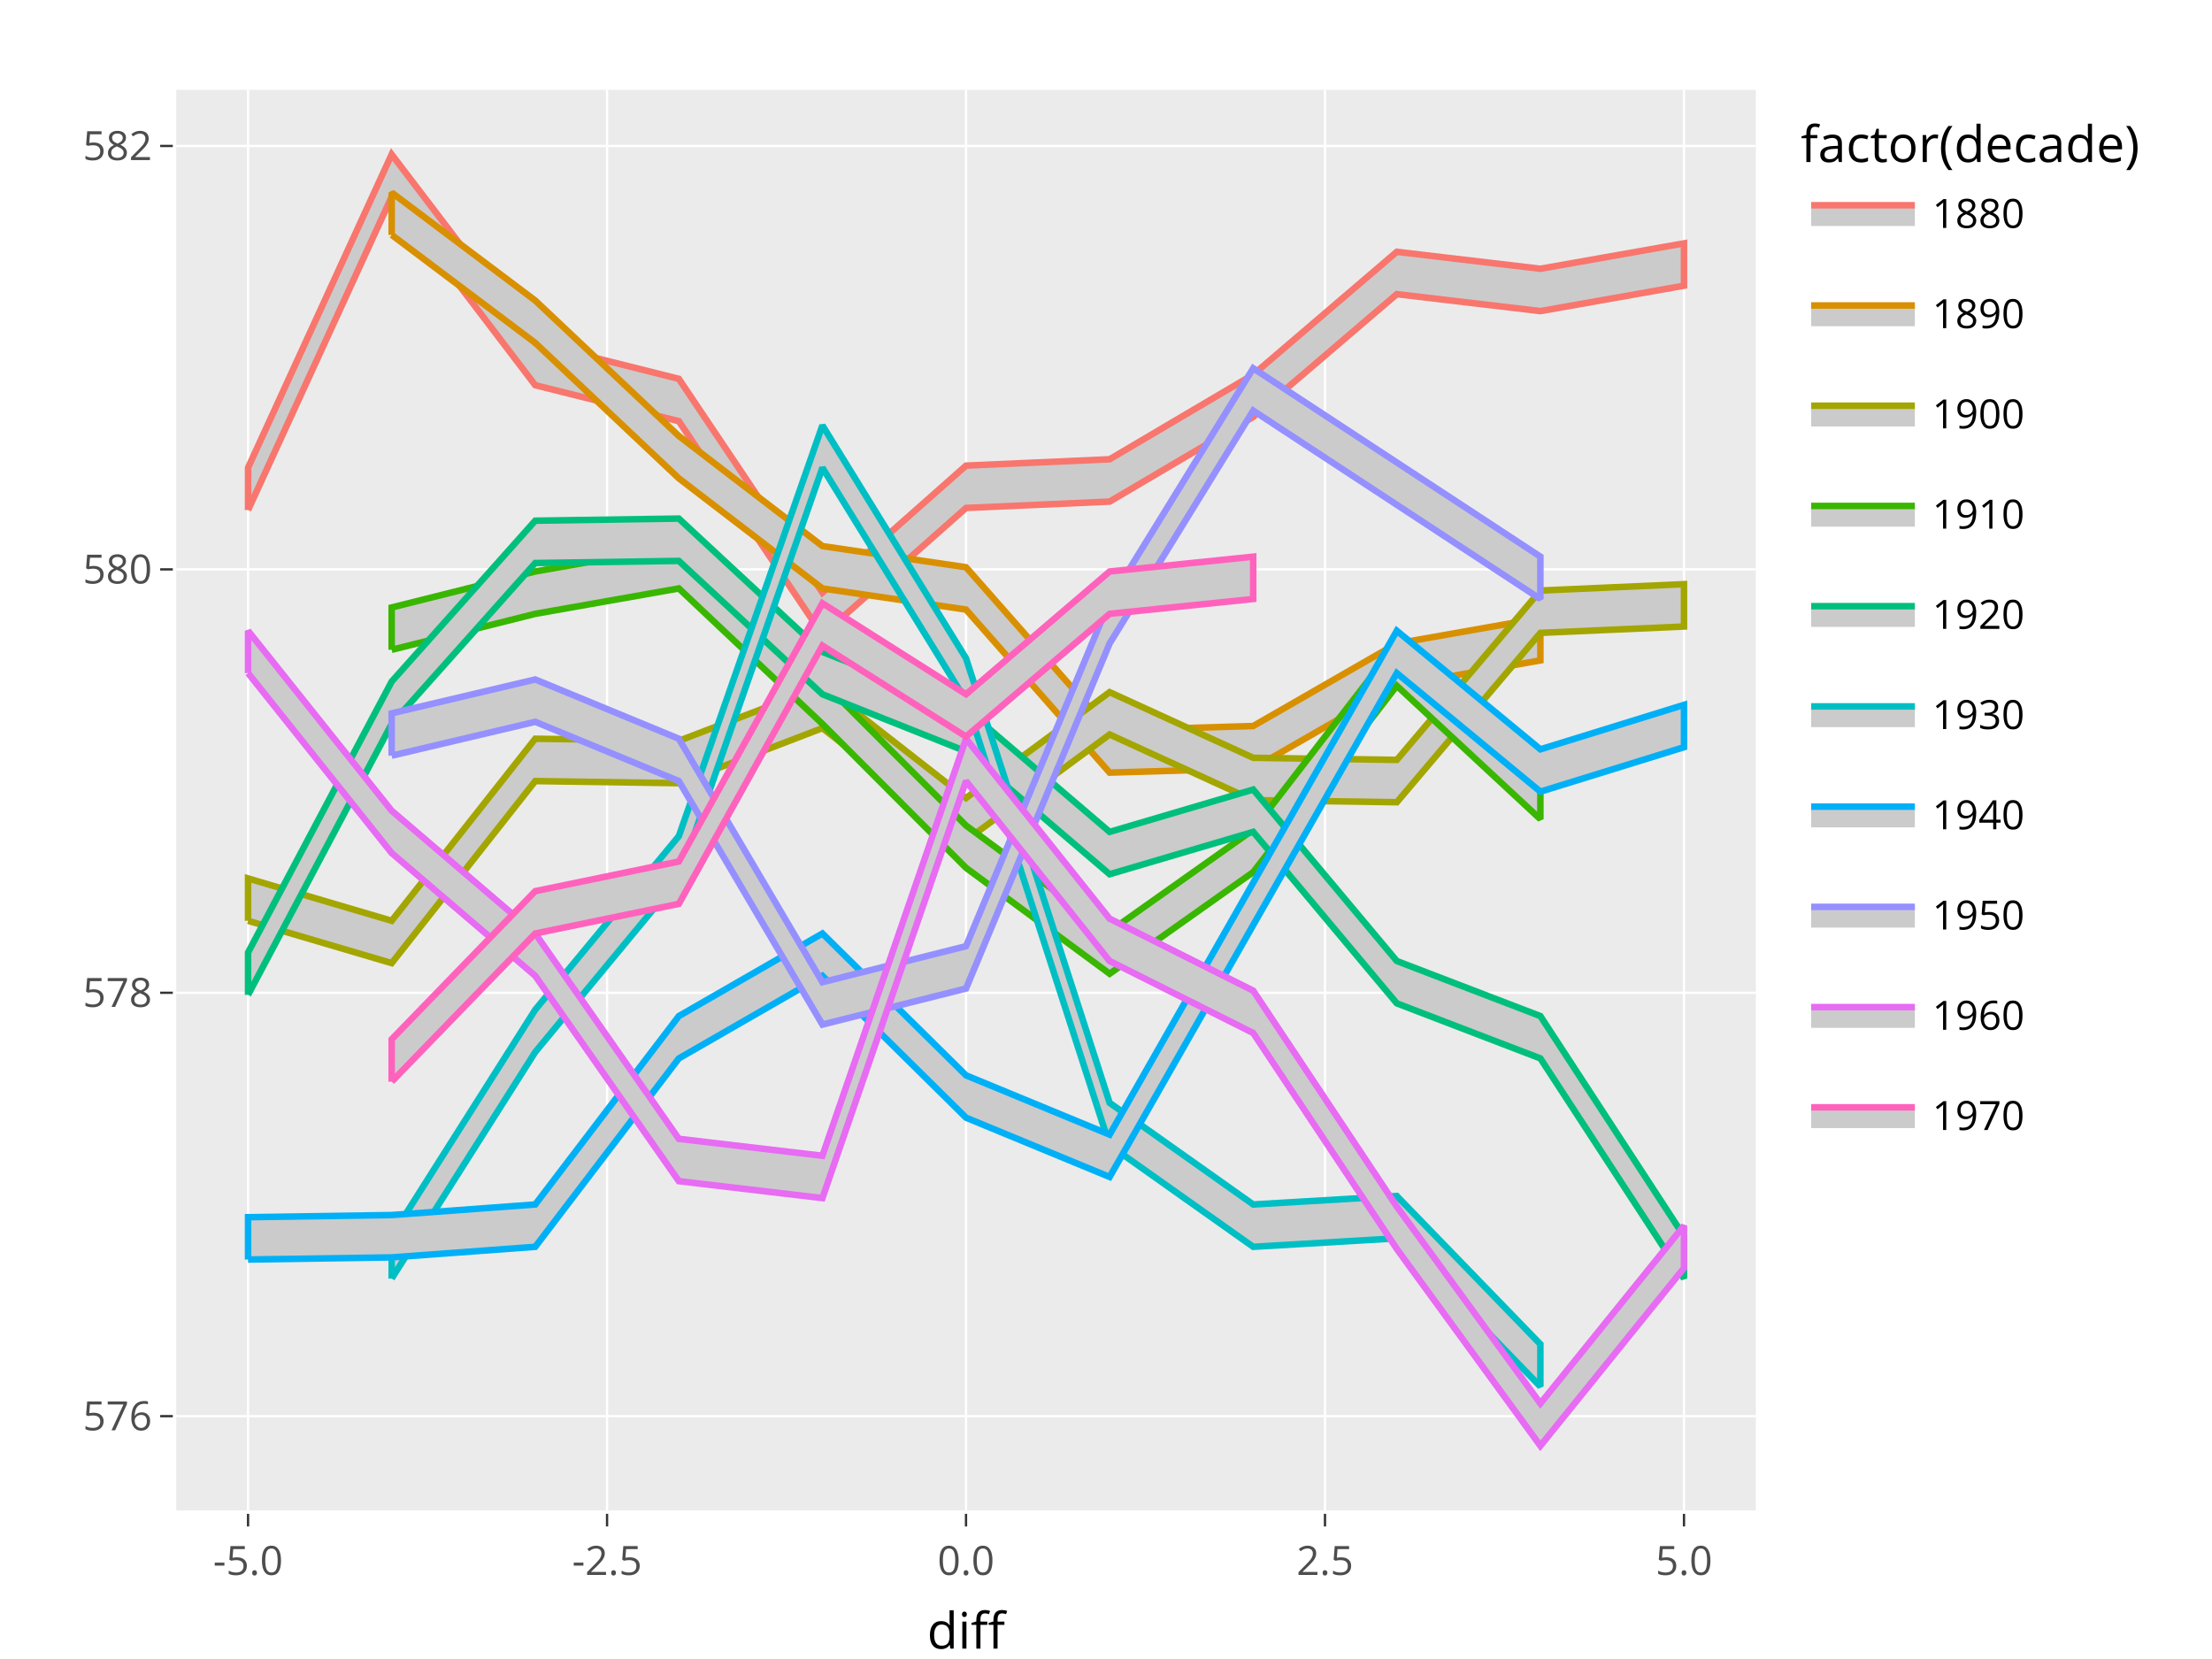
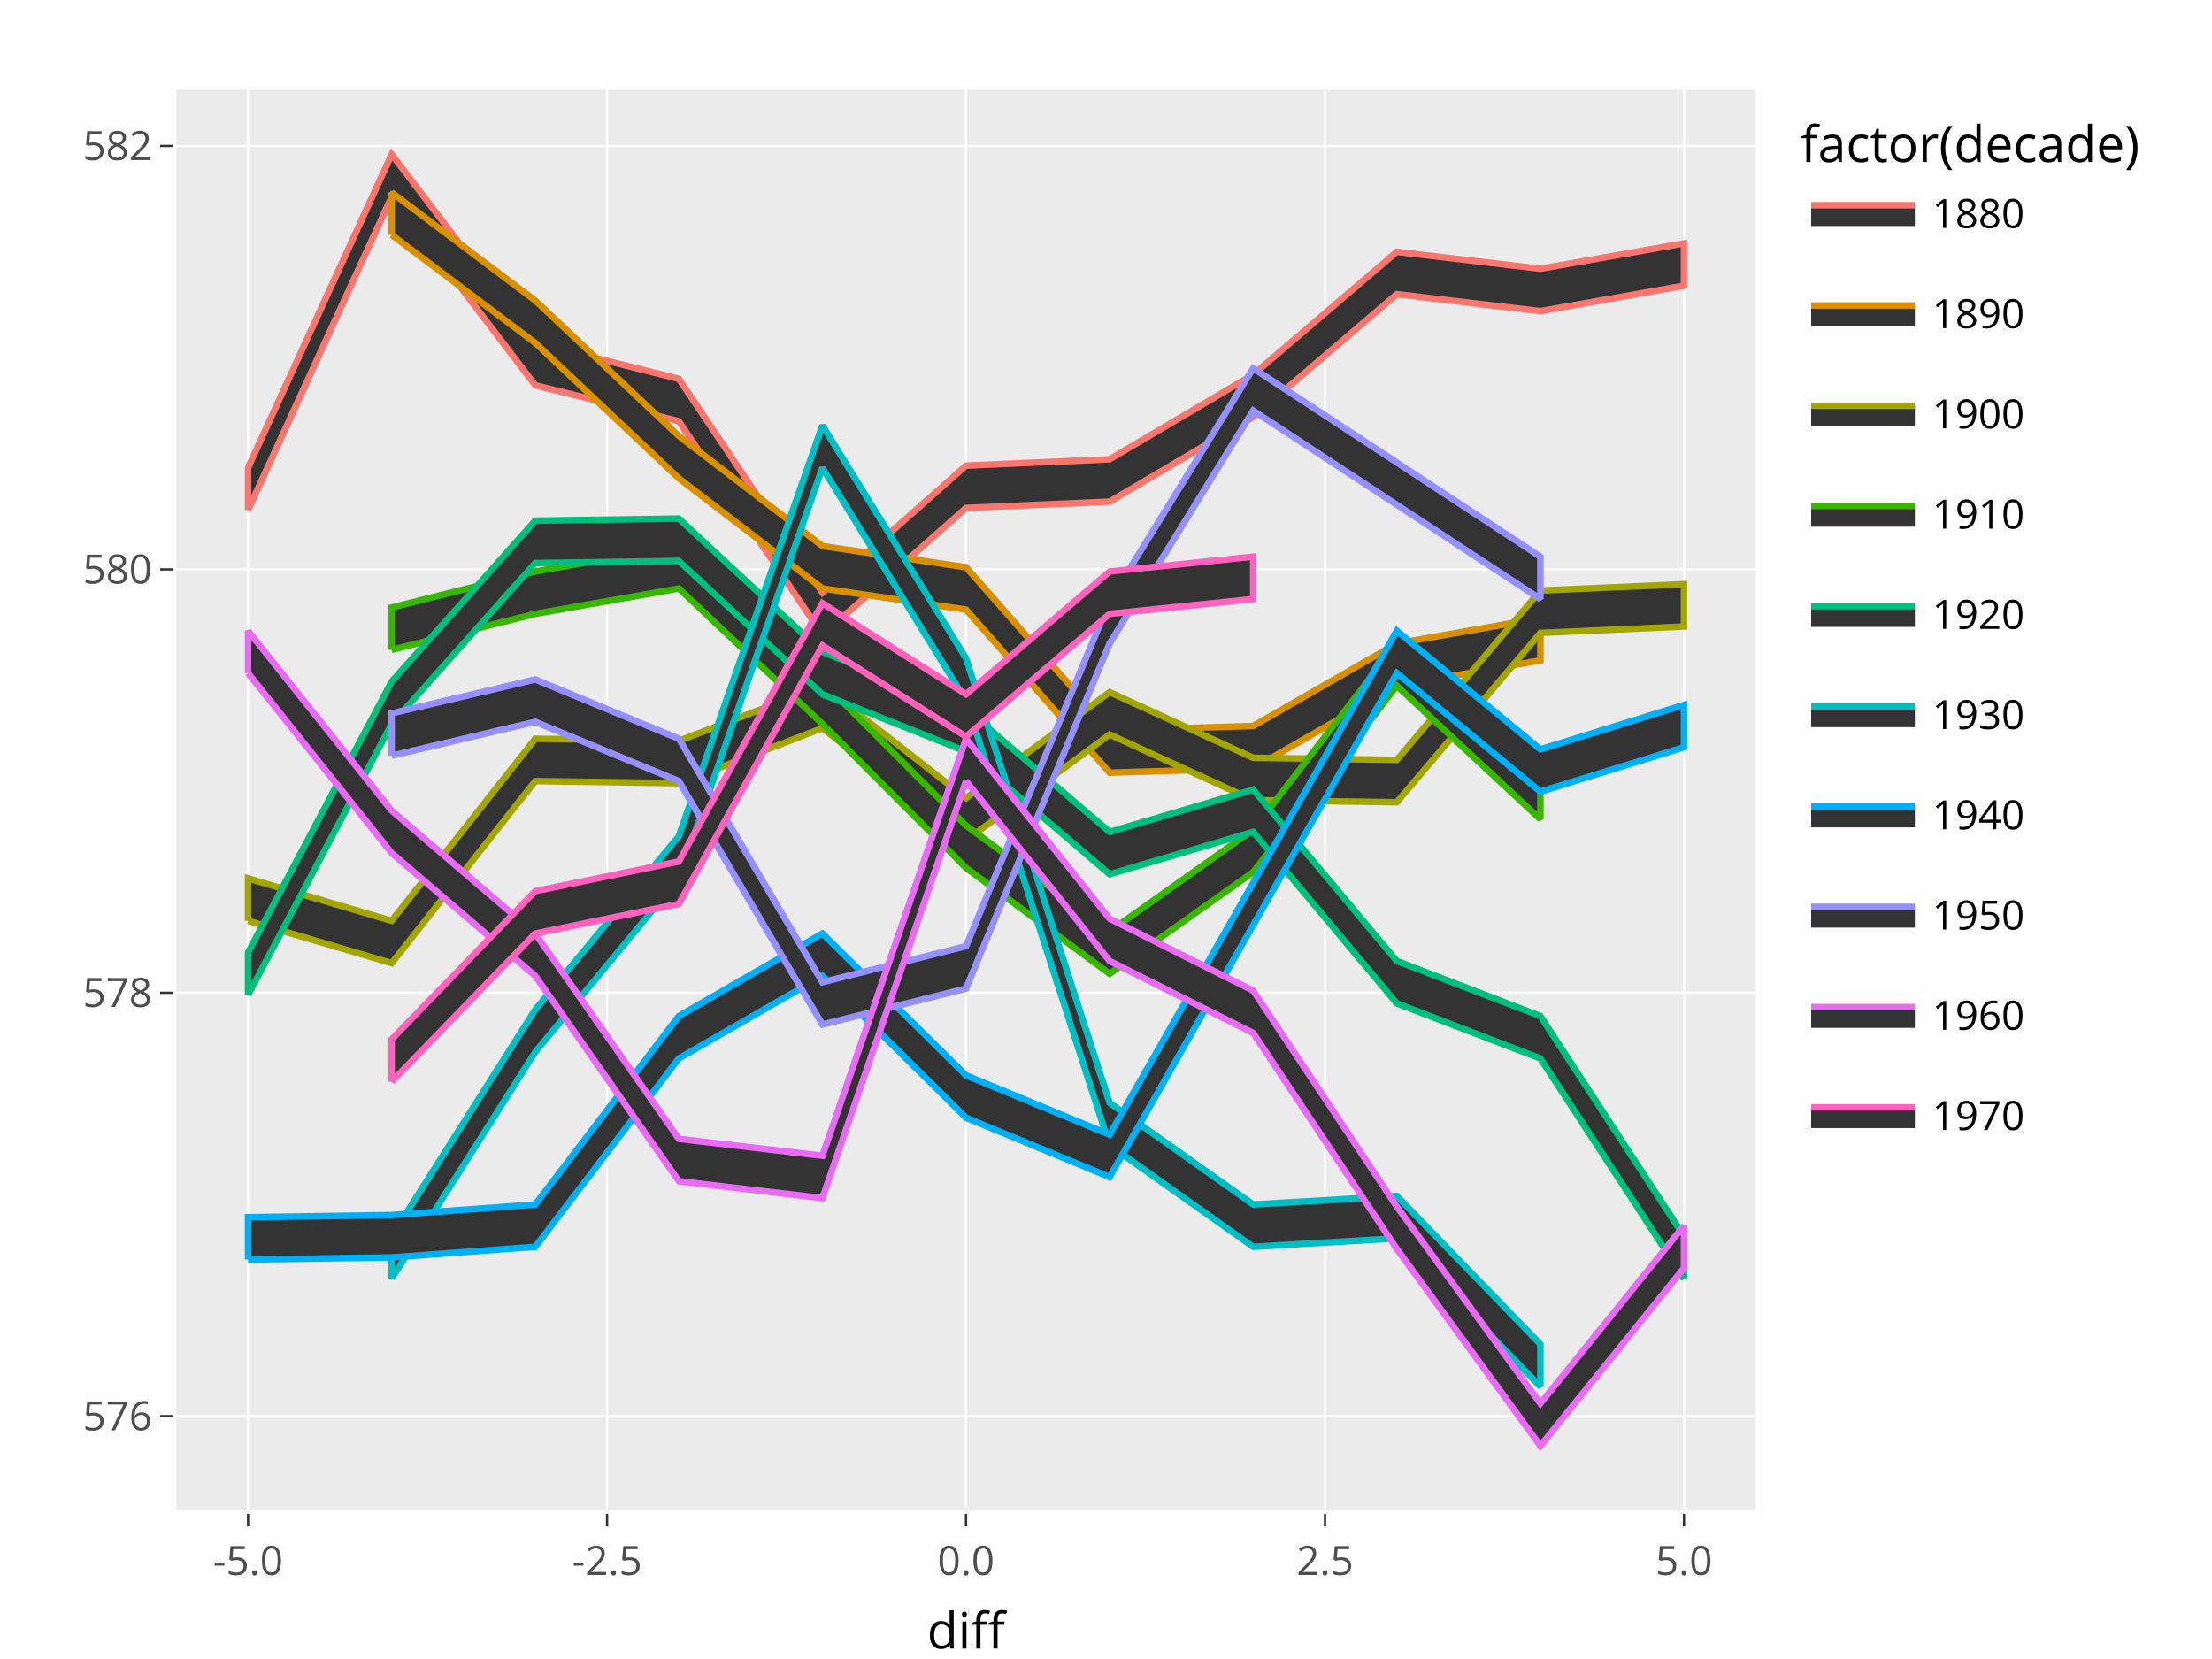
<svg xmlns="http://www.w3.org/2000/svg" class="main-svg" width="640" height="480" style="" viewBox="0 0 640 480">
  <rect x="0" y="0" width="640" height="480" style="fill: rgb(255, 255, 255); fill-opacity: 1;" />
  <defs id="defs-">
    <g class="clips">
      <clipPath id="clipxyplot" class="plotclip">
        <rect width="457" height="411" />
      </clipPath>
      <clipPath class="axesclip" id="clipx">
        <rect x="51" y="0" width="457" height="480" />
      </clipPath>
      <clipPath class="axesclip" id="clipy">
        <rect x="0" y="26" width="640" height="411" />
      </clipPath>
      <clipPath class="axesclip" id="clipxy">
        <rect x="51" y="26" width="457" height="411" />
      </clipPath>
    </g>
    <g class="gradients" />
    <g class="patterns" />
  </defs>
  <g class="bglayer">
    <rect class="bg" x="51" y="26" width="457" height="411" style="fill: rgb(235, 235, 235); fill-opacity: 1; stroke-width: 0;" />
  </g>
  <g class="layer-below">
    <g class="imagelayer" />
    <g class="shapelayer">
      <path data-index="0" fill-rule="evenodd" d="M51,437H508V26H51Z" style="opacity: 1; stroke: rgb(0, 0, 0); stroke-opacity: 0; fill: rgb(0, 0, 0); fill-opacity: 0; stroke-width: 0px;" />
    </g>
  </g>
  <g class="cartesianlayer">
    <g class="subplot xy">
      <g class="layer-subplot">
        <g class="shapelayer" />
        <g class="imagelayer" />
      </g>
      <g class="gridlayer">
        <g class="x">
          <path class="xgrid crisp" transform="translate(71.77,0)" d="M0,26v411" style="stroke: rgb(255, 255, 255); stroke-opacity: 1; stroke-width: 0.664px;" />
          <path class="xgrid crisp" transform="translate(175.64,0)" d="M0,26v411" style="stroke: rgb(255, 255, 255); stroke-opacity: 1; stroke-width: 0.664px;" />
          <path class="xgrid crisp" transform="translate(279.5,0)" d="M0,26v411" style="stroke: rgb(255, 255, 255); stroke-opacity: 1; stroke-width: 0.664px;" />
          <path class="xgrid crisp" transform="translate(383.36,0)" d="M0,26v411" style="stroke: rgb(255, 255, 255); stroke-opacity: 1; stroke-width: 0.664px;" />
          <path class="xgrid crisp" transform="translate(487.23,0)" d="M0,26v411" style="stroke: rgb(255, 255, 255); stroke-opacity: 1; stroke-width: 0.664px;" />
        </g>
        <g class="y">
          <path class="ygrid crisp" transform="translate(0,409.74)" d="M51,0h457" style="stroke: rgb(255, 255, 255); stroke-opacity: 1; stroke-width: 0.664px;" />
          <path class="ygrid crisp" transform="translate(0,287.24)" d="M51,0h457" style="stroke: rgb(255, 255, 255); stroke-opacity: 1; stroke-width: 0.664px;" />
          <path class="ygrid crisp" transform="translate(0,164.74)" d="M51,0h457" style="stroke: rgb(255, 255, 255); stroke-opacity: 1; stroke-width: 0.664px;" />
          <path class="ygrid crisp" transform="translate(0,42.23)" d="M51,0h457" style="stroke: rgb(255, 255, 255); stroke-opacity: 1; stroke-width: 0.664px;" />
        </g>
      </g>
      <g class="zerolinelayer" />
      <path class="xlines-below" />
      <path class="ylines-below" />
      <g class="overlines-below" />
      <g class="xaxislayer-below" />
      <g class="yaxislayer-below" />
      <g class="overaxes-below" />
      <g class="plot" transform="translate(51,26)" clip-path="url(#clipxyplot)">
        <g class="scatterlayer mlayer">
          <g class="trace scatter trace-vdiffr-plotly-1" style="stroke-miterlimit: 2; opacity: 1;">
            <g class="fills">
              <g>
-                 <path class="js-fill" d="M20.77,121.58L62.32,30.93L103.86,85.45L145.41,95.86L186.95,157.72L228.5,120.97L270.05,119.13L311.59,94.63L353.14,59.11L394.68,64.01L436.23,56.66L436.23,44.41L394.68,51.76L353.14,46.86L311.59,82.38L270.05,106.88L228.5,108.72L186.95,145.47L145.41,83.61L103.86,73.2L62.32,18.68L20.77,109.33L20.77,121.58Z" style="fill: rgb(203, 203, 203); fill-opacity: 1; stroke-width: 0;" />
+                 <path class="js-fill" d="M20.77,121.58L62.32,30.93L103.86,85.45L145.41,95.86L186.95,157.72L228.5,120.97L270.05,119.13L311.59,94.63L353.14,59.11L394.68,64.01L436.23,56.66L436.23,44.41L394.68,51.76L353.14,46.86L311.59,82.38L270.05,106.88L228.5,108.72L186.95,145.47L145.41,83.61L103.86,73.2L62.32,18.68L20.77,109.33L20.77,121.58Z" style="fill: rgb(51, 51, 51); fill-opacity: 1; stroke-width: 0;" />
              </g>
            </g>
            <g class="errorbars" />
            <g class="lines">
              <path class="js-line" d="M20.77,121.58L62.32,30.93L103.86,85.45L145.41,95.86L186.95,157.72L228.5,120.97L270.05,119.13L311.59,94.63L353.14,59.11L394.68,64.01L436.23,56.66L436.23,44.41L394.68,51.76L353.14,46.86L311.59,82.38L270.05,106.88L228.5,108.72L186.95,145.47L145.41,83.61L103.86,73.2L62.32,18.68L20.77,109.33L20.77,121.58" style="vector-effect: non-scaling-stroke; fill: none; stroke: rgb(248, 118, 109); stroke-opacity: 1; stroke-width: 1.89px; opacity: 1;" />
            </g>
            <g class="points" />
            <g class="text" />
          </g>
          <g class="trace scatter trace-vdiffr-plotly-2" style="stroke-miterlimit: 2; opacity: 1;">
            <g class="fills">
              <g>
-                 <path class="js-fill" d="M62.32,41.96L103.86,73.2L145.41,112.4L186.95,144.25L228.5,150.37L270.05,197.54L311.59,196.31L353.14,172.42L394.68,165.07L394.68,152.82L353.14,160.17L311.59,184.06L270.05,185.29L228.5,138.12L186.95,132L145.41,100.15L103.86,60.95L62.32,29.71L62.32,41.96Z" style="fill: rgb(203, 203, 203); fill-opacity: 1; stroke-width: 0;" />
+                 <path class="js-fill" d="M62.32,41.96L103.86,73.2L145.41,112.4L186.95,144.25L228.5,150.37L270.05,197.54L311.59,196.31L353.14,172.42L394.68,165.07L394.68,152.82L353.14,160.17L311.59,184.06L270.05,185.29L228.5,138.12L186.95,132L145.41,100.15L103.86,60.95L62.32,29.71L62.32,41.96Z" style="fill: rgb(51, 51, 51); fill-opacity: 1; stroke-width: 0;" />
              </g>
            </g>
            <g class="errorbars" />
            <g class="lines">
              <path class="js-line" d="M62.32,41.96L103.86,73.2L145.41,112.4L186.95,144.25L228.5,150.37L270.05,197.54L311.59,196.31L353.14,172.42L394.68,165.07L394.68,152.82L353.14,160.17L311.59,184.06L270.05,185.29L228.5,138.12L186.95,132L145.41,100.15L103.86,60.95L62.32,29.71L62.32,41.96" style="vector-effect: non-scaling-stroke; fill: none; stroke: rgb(216, 144, 0); stroke-opacity: 1; stroke-width: 1.89px; opacity: 1;" />
            </g>
            <g class="points" />
            <g class="text" />
          </g>
          <g class="trace scatter trace-vdiffr-plotly-3" style="stroke-miterlimit: 2; opacity: 1;">
            <g class="fills">
              <g>
-                 <path class="js-fill" d="M20.77,240.41L62.32,252.66L103.86,199.99L145.41,200.6L186.95,184.67L228.5,217.14L270.05,186.51L311.59,205.5L353.14,206.11L394.68,157.11L436.23,155.27L436.23,143.02L394.68,144.86L353.14,193.86L311.59,193.25L270.05,174.26L228.5,204.89L186.95,172.42L145.41,188.35L103.86,187.74L62.32,240.41L20.77,228.16L20.77,240.41Z" style="fill: rgb(203, 203, 203); fill-opacity: 1; stroke-width: 0;" />
+                 <path class="js-fill" d="M20.77,240.41L62.32,252.66L103.86,199.99L145.41,200.6L186.95,184.67L228.5,217.14L270.05,186.51L311.59,205.5L353.14,206.11L394.68,157.11L436.23,155.27L436.23,143.02L394.68,144.86L353.14,193.86L311.59,193.25L270.05,174.26L228.5,204.89L186.95,172.42L145.41,188.35L103.86,187.74L62.32,240.41L20.77,228.16L20.77,240.41Z" style="fill: rgb(51, 51, 51); fill-opacity: 1; stroke-width: 0;" />
              </g>
            </g>
            <g class="errorbars" />
            <g class="lines">
              <path class="js-line" d="M20.77,240.41L62.32,252.66L103.86,199.99L145.41,200.6L186.95,184.67L228.5,217.14L270.05,186.51L311.59,205.5L353.14,206.11L394.68,157.11L436.23,155.27L436.23,143.02L394.68,144.86L353.14,193.86L311.59,193.25L270.05,174.26L228.5,204.89L186.95,172.42L145.41,188.35L103.86,187.74L62.32,240.41L20.77,228.16L20.77,240.41" style="vector-effect: non-scaling-stroke; fill: none; stroke: rgb(163, 165, 0); stroke-opacity: 1; stroke-width: 1.89px; opacity: 1;" />
            </g>
            <g class="points" />
            <g class="text" />
          </g>
          <g class="trace scatter trace-vdiffr-plotly-4" style="stroke-miterlimit: 2; opacity: 1;">
            <g class="fills">
              <g>
-                 <path class="js-fill" d="M62.32,162.01L103.86,151.6L145.41,144.25L186.95,183.45L228.5,225.1L270.05,255.73L311.59,226.33L353.14,172.42L394.68,211.01L394.68,198.76L353.14,160.17L311.59,214.08L270.05,243.48L228.5,212.85L186.95,171.2L145.41,132L103.86,139.35L62.32,149.76L62.32,162.01Z" style="fill: rgb(203, 203, 203); fill-opacity: 1; stroke-width: 0;" />
+                 <path class="js-fill" d="M62.32,162.01L103.86,151.6L145.41,144.25L186.95,183.45L228.5,225.1L270.05,255.73L311.59,226.33L353.14,172.42L394.68,211.01L394.68,198.76L353.14,160.17L311.59,214.08L270.05,243.48L228.5,212.85L186.95,171.2L145.41,132L103.86,139.35L62.32,149.76L62.32,162.01Z" style="fill: rgb(51, 51, 51); fill-opacity: 1; stroke-width: 0;" />
              </g>
            </g>
            <g class="errorbars" />
            <g class="lines">
              <path class="js-line" d="M62.32,162.01L103.86,151.6L145.41,144.25L186.95,183.45L228.5,225.1L270.05,255.73L311.59,226.33L353.14,172.42L394.68,211.01L394.68,198.76L353.14,160.17L311.59,214.08L270.05,243.48L228.5,212.85L186.95,171.2L145.41,132L103.86,139.35L62.32,149.76L62.32,162.01" style="vector-effect: non-scaling-stroke; fill: none; stroke: rgb(57, 182, 0); stroke-opacity: 1; stroke-width: 1.89px; opacity: 1;" />
            </g>
            <g class="points" />
            <g class="text" />
          </g>
          <g class="trace scatter trace-vdiffr-plotly-5" style="stroke-miterlimit: 2; opacity: 1;">
            <g class="fills">
              <g>
-                 <path class="js-fill" d="M20.77,261.85L62.32,183.45L103.86,136.9L145.41,136.29L186.95,174.87L228.5,191.41L270.05,226.94L311.59,214.69L353.14,264.3L394.68,280.23L436.23,343.93L436.23,331.68L394.68,267.98L353.14,252.05L311.59,202.44L270.05,214.69L228.5,179.16L186.95,162.62L145.41,124.04L103.86,124.65L62.32,171.2L20.77,249.6L20.77,261.85Z" style="fill: rgb(203, 203, 203); fill-opacity: 1; stroke-width: 0;" />
+                 <path class="js-fill" d="M20.77,261.85L62.32,183.45L103.86,136.9L145.41,136.29L186.95,174.87L228.5,191.41L270.05,226.94L311.59,214.69L353.14,264.3L394.68,280.23L436.23,343.93L436.23,331.68L394.68,267.98L353.14,252.05L311.59,202.44L270.05,214.69L228.5,179.16L186.95,162.62L145.41,124.04L103.86,124.65L62.32,171.2L20.77,249.6L20.77,261.85Z" style="fill: rgb(51, 51, 51); fill-opacity: 1; stroke-width: 0;" />
              </g>
            </g>
            <g class="errorbars" />
            <g class="lines">
              <path class="js-line" d="M20.77,261.85L62.32,183.45L103.86,136.9L145.41,136.29L186.95,174.87L228.5,191.41L270.05,226.94L311.59,214.69L353.14,264.3L394.68,280.23L436.23,343.93L436.23,331.68L394.68,267.98L353.14,252.05L311.59,202.44L270.05,214.69L228.5,179.16L186.95,162.62L145.41,124.04L103.86,124.65L62.32,171.2L20.77,249.6L20.77,261.85" style="vector-effect: non-scaling-stroke; fill: none; stroke: rgb(0, 191, 125); stroke-opacity: 1; stroke-width: 1.89px; opacity: 1;" />
            </g>
            <g class="points" />
            <g class="text" />
          </g>
          <g class="trace scatter trace-vdiffr-plotly-6" style="stroke-miterlimit: 2; opacity: 1;">
            <g class="fills">
              <g>
-                 <path class="js-fill" d="M62.32,343.93L103.86,278.39L145.41,228.16L186.95,109.33L228.5,176.71L270.05,305.34L311.59,334.74L353.14,332.29L394.68,375.17L394.68,362.92L353.14,320.04L311.59,322.49L270.05,293.09L228.5,164.46L186.95,97.08L145.41,215.91L103.86,266.14L62.32,331.68L62.32,343.93Z" style="fill: rgb(203, 203, 203); fill-opacity: 1; stroke-width: 0;" />
+                 <path class="js-fill" d="M62.32,343.93L103.86,278.39L145.41,228.16L186.95,109.33L228.5,176.71L270.05,305.34L311.59,334.74L353.14,332.29L394.68,375.17L394.68,362.92L353.14,320.04L311.59,322.49L270.05,293.09L228.5,164.46L186.95,97.08L145.41,215.91L103.86,266.14L62.32,331.68L62.32,343.93Z" style="fill: rgb(51, 51, 51); fill-opacity: 1; stroke-width: 0;" />
              </g>
            </g>
            <g class="errorbars" />
            <g class="lines">
              <path class="js-line" d="M62.32,343.93L103.86,278.39L145.41,228.16L186.95,109.33L228.5,176.71L270.05,305.34L311.59,334.74L353.14,332.29L394.68,375.17L394.68,362.92L353.14,320.04L311.59,322.49L270.05,293.09L228.5,164.46L186.95,97.08L145.41,215.91L103.86,266.14L62.32,331.68L62.32,343.93" style="vector-effect: non-scaling-stroke; fill: none; stroke: rgb(0, 191, 196); stroke-opacity: 1; stroke-width: 1.89px; opacity: 1;" />
            </g>
            <g class="points" />
            <g class="text" />
          </g>
          <g class="trace scatter trace-vdiffr-plotly-7" style="stroke-miterlimit: 2; opacity: 1;">
            <g class="fills">
              <g>
-                 <path class="js-fill" d="M20.77,338.42L62.32,337.8L103.86,334.74L145.41,280.23L186.95,256.34L228.5,297.38L270.05,314.53L353.14,168.75L394.68,203.05L436.23,190.19L436.23,177.94L394.68,190.8L353.14,156.5L270.05,302.28L228.5,285.13L186.95,244.09L145.41,267.98L103.86,322.49L62.32,325.55L20.77,326.17L20.77,338.42Z" style="fill: rgb(203, 203, 203); fill-opacity: 1; stroke-width: 0;" />
+                 <path class="js-fill" d="M20.77,338.42L62.32,337.8L103.86,334.74L145.41,280.23L186.95,256.34L228.5,297.38L270.05,314.53L353.14,168.75L394.68,203.05L436.23,190.19L436.23,177.94L394.68,190.8L353.14,156.5L270.05,302.28L228.5,285.13L186.95,244.09L145.41,267.98L103.86,322.49L62.32,325.55L20.77,326.17L20.77,338.42Z" style="fill: rgb(51, 51, 51); fill-opacity: 1; stroke-width: 0;" />
              </g>
            </g>
            <g class="errorbars" />
            <g class="lines">
              <path class="js-line" d="M20.77,338.42L62.32,337.8L103.86,334.74L145.41,280.23L186.95,256.34L228.5,297.38L270.05,314.53L353.14,168.75L394.68,203.05L436.23,190.19L436.23,177.94L394.68,190.8L353.14,156.5L270.05,302.28L228.5,285.13L186.95,244.09L145.41,267.98L103.86,322.49L62.32,325.55L20.77,326.17L20.77,338.42" style="vector-effect: non-scaling-stroke; fill: none; stroke: rgb(0, 176, 246); stroke-opacity: 1; stroke-width: 1.89px; opacity: 1;" />
            </g>
            <g class="points" />
            <g class="text" />
          </g>
          <g class="trace scatter trace-vdiffr-plotly-8" style="stroke-miterlimit: 2; opacity: 1;">
            <g class="fills">
              <g>
-                 <path class="js-fill" d="M62.32,192.64L103.86,182.84L145.41,199.99L186.95,270.43L228.5,260.01L270.05,160.17L311.59,92.8L394.68,147.31L394.68,135.06L311.59,80.55L270.05,147.92L228.5,247.76L186.95,258.18L145.41,187.74L103.86,170.59L62.32,180.39L62.32,192.64Z" style="fill: rgb(203, 203, 203); fill-opacity: 1; stroke-width: 0;" />
+                 <path class="js-fill" d="M62.32,192.64L103.86,182.84L145.41,199.99L186.95,270.43L228.5,260.01L270.05,160.17L311.59,92.8L394.68,147.31L394.68,135.06L311.59,80.55L270.05,147.92L228.5,247.76L186.95,258.18L145.41,187.74L103.86,170.59L62.32,180.39L62.32,192.64Z" style="fill: rgb(51, 51, 51); fill-opacity: 1; stroke-width: 0;" />
              </g>
            </g>
            <g class="errorbars" />
            <g class="lines">
              <path class="js-line" d="M62.32,192.64L103.86,182.84L145.41,199.99L186.95,270.43L228.5,260.01L270.05,160.17L311.59,92.8L394.68,147.31L394.68,135.06L311.59,80.55L270.05,147.92L228.5,247.76L186.95,258.18L145.41,187.74L103.86,170.59L62.32,180.39L62.32,192.64" style="vector-effect: non-scaling-stroke; fill: none; stroke: rgb(149, 144, 255); stroke-opacity: 1; stroke-width: 1.89px; opacity: 1;" />
            </g>
            <g class="points" />
            <g class="text" />
          </g>
          <g class="trace scatter trace-vdiffr-plotly-9" style="stroke-miterlimit: 2; opacity: 1;">
            <g class="fills">
              <g>
-                 <path class="js-fill" d="M20.77,168.75L62.32,220.81L103.86,256.34L145.41,315.75L186.95,320.65L228.5,199.99L270.05,252.05L311.59,272.88L353.14,335.35L394.68,392.32L436.23,340.87L436.23,328.62L394.68,380.07L353.14,323.1L311.59,260.63L270.05,239.8L228.5,187.74L186.95,308.4L145.41,303.5L103.86,244.09L62.32,208.56L20.77,156.5L20.77,168.75Z" style="fill: rgb(203, 203, 203); fill-opacity: 1; stroke-width: 0;" />
+                 <path class="js-fill" d="M20.77,168.75L62.32,220.81L103.86,256.34L145.41,315.75L186.95,320.65L228.5,199.99L270.05,252.05L311.59,272.88L353.14,335.35L394.68,392.32L436.23,340.87L436.23,328.62L394.68,380.07L353.14,323.1L311.59,260.63L270.05,239.8L228.5,187.74L186.95,308.4L145.41,303.5L103.86,244.09L62.32,208.56L20.77,156.5L20.77,168.75Z" style="fill: rgb(51, 51, 51); fill-opacity: 1; stroke-width: 0;" />
              </g>
            </g>
            <g class="errorbars" />
            <g class="lines">
              <path class="js-line" d="M20.77,168.75L62.32,220.81L103.86,256.34L145.41,315.75L186.95,320.65L228.5,199.99L270.05,252.05L311.59,272.88L353.14,335.35L394.68,392.32L436.23,340.87L436.23,328.62L394.68,380.07L353.14,323.1L311.59,260.63L270.05,239.8L228.5,187.74L186.95,308.4L145.41,303.5L103.86,244.09L62.32,208.56L20.77,156.5L20.77,168.75" style="vector-effect: non-scaling-stroke; fill: none; stroke: rgb(231, 107, 243); stroke-opacity: 1; stroke-width: 1.89px; opacity: 1;" />
            </g>
            <g class="points" />
            <g class="text" />
          </g>
          <g class="trace scatter trace-vdiffr-plotly-10" style="stroke-miterlimit: 2; opacity: 1;">
            <g class="fills">
              <g>
-                 <path class="js-fill" d="M62.32,286.96L103.86,244.09L145.41,235.51L186.95,160.79L228.5,187.12L270.05,151.6L311.59,147.31L311.59,135.06L270.05,139.35L228.5,174.87L186.95,148.54L145.41,223.26L103.86,231.84L62.32,274.71L62.32,286.96Z" style="fill: rgb(203, 203, 203); fill-opacity: 1; stroke-width: 0;" />
+                 <path class="js-fill" d="M62.32,286.96L103.86,244.09L145.41,235.51L186.95,160.79L228.5,187.12L270.05,151.6L311.59,147.31L311.59,135.06L270.05,139.35L228.5,174.87L186.95,148.54L145.41,223.26L103.86,231.84L62.32,274.71L62.32,286.96Z" style="fill: rgb(51, 51, 51); fill-opacity: 1; stroke-width: 0;" />
              </g>
            </g>
            <g class="errorbars" />
            <g class="lines">
              <path class="js-line" d="M62.32,286.96L103.86,244.09L145.41,235.51L186.95,160.79L228.5,187.12L270.05,151.6L311.59,147.31L311.59,135.06L270.05,139.35L228.5,174.87L186.95,148.54L145.41,223.26L103.86,231.84L62.32,274.71L62.32,286.96" style="vector-effect: non-scaling-stroke; fill: none; stroke: rgb(255, 98, 188); stroke-opacity: 1; stroke-width: 1.89px; opacity: 1;" />
            </g>
            <g class="points" />
            <g class="text" />
          </g>
        </g>
      </g>
      <g class="overplot" />
      <path class="xlines-above crisp" d="" style="fill: none; stroke-width: 1px; stroke: rgb(0, 0, 0); stroke-opacity: 0;" />
      <path class="ylines-above crisp" d="" style="fill: none; stroke-width: 1px; stroke: rgb(0, 0, 0); stroke-opacity: 0;" />
      <g class="overlines-above" />
      <g class="xaxislayer-above">
        <path class="xtick ticks crisp" d="M0,438v3.653" transform="translate(71.77,0)" style="stroke: rgb(51, 51, 51); stroke-opacity: 1; stroke-width: 0.664px;" />
        <path class="xtick ticks crisp" d="M0,438v3.653" transform="translate(175.64,0)" style="stroke: rgb(51, 51, 51); stroke-opacity: 1; stroke-width: 0.664px;" />
        <path class="xtick ticks crisp" d="M0,438v3.653" transform="translate(279.5,0)" style="stroke: rgb(51, 51, 51); stroke-opacity: 1; stroke-width: 0.664px;" />
        <path class="xtick ticks crisp" d="M0,438v3.653" transform="translate(383.36,0)" style="stroke: rgb(51, 51, 51); stroke-opacity: 1; stroke-width: 0.664px;" />
        <path class="xtick ticks crisp" d="M0,438v3.653" transform="translate(487.23,0)" style="stroke: rgb(51, 51, 51); stroke-opacity: 1; stroke-width: 0.664px;" />
        <g class="xtick">
          <text text-anchor="middle" x="0" y="455.68" transform="translate(71.77,0)" style="font-family: 'Open Sans', verdana, arial, sans-serif; font-size: 11.69px; fill: rgb(77, 77, 77); fill-opacity: 1; white-space: pre; opacity: 1;">-5.0</text>
        </g>
        <g class="xtick">
          <text text-anchor="middle" x="0" y="455.68" style="font-family: 'Open Sans', verdana, arial, sans-serif; font-size: 11.69px; fill: rgb(77, 77, 77); fill-opacity: 1; white-space: pre; opacity: 1;" transform="translate(175.64,0)">-2.5</text>
        </g>
        <g class="xtick">
          <text text-anchor="middle" x="0" y="455.68" style="font-family: 'Open Sans', verdana, arial, sans-serif; font-size: 11.69px; fill: rgb(77, 77, 77); fill-opacity: 1; white-space: pre; opacity: 1;" transform="translate(279.5,0)">0.0</text>
        </g>
        <g class="xtick">
          <text text-anchor="middle" x="0" y="455.68" style="font-family: 'Open Sans', verdana, arial, sans-serif; font-size: 11.69px; fill: rgb(77, 77, 77); fill-opacity: 1; white-space: pre; opacity: 1;" transform="translate(383.36,0)">2.5</text>
        </g>
        <g class="xtick">
          <text text-anchor="middle" x="0" y="455.68" style="font-family: 'Open Sans', verdana, arial, sans-serif; font-size: 11.69px; fill: rgb(77, 77, 77); fill-opacity: 1; white-space: pre; opacity: 1;" transform="translate(487.23,0)">5.0</text>
        </g>
      </g>
      <g class="yaxislayer-above">
        <path class="ytick ticks crisp" d="M50,0h-3.653" transform="translate(0,409.74)" style="stroke: rgb(51, 51, 51); stroke-opacity: 1; stroke-width: 0.664px;" />
        <path class="ytick ticks crisp" d="M50,0h-3.653" transform="translate(0,287.24)" style="stroke: rgb(51, 51, 51); stroke-opacity: 1; stroke-width: 0.664px;" />
        <path class="ytick ticks crisp" d="M50,0h-3.653" transform="translate(0,164.74)" style="stroke: rgb(51, 51, 51); stroke-opacity: 1; stroke-width: 0.664px;" />
        <path class="ytick ticks crisp" d="M50,0h-3.653" transform="translate(0,42.23)" style="stroke: rgb(51, 51, 51); stroke-opacity: 1; stroke-width: 0.664px;" />
        <g class="ytick">
          <text text-anchor="end" x="44.009" y="4.091" transform="translate(0,409.74)" style="font-family: 'Open Sans', verdana, arial, sans-serif; font-size: 11.69px; fill: rgb(77, 77, 77); fill-opacity: 1; white-space: pre; opacity: 1;">576</text>
        </g>
        <g class="ytick">
          <text text-anchor="end" x="44.009" y="4.091" style="font-family: 'Open Sans', verdana, arial, sans-serif; font-size: 11.69px; fill: rgb(77, 77, 77); fill-opacity: 1; white-space: pre; opacity: 1;" transform="translate(0,287.24)">578</text>
        </g>
        <g class="ytick">
          <text text-anchor="end" x="44.009" y="4.091" style="font-family: 'Open Sans', verdana, arial, sans-serif; font-size: 11.69px; fill: rgb(77, 77, 77); fill-opacity: 1; white-space: pre; opacity: 1;" transform="translate(0,164.74)">580</text>
        </g>
        <g class="ytick">
          <text text-anchor="end" x="44.009" y="4.091" style="font-family: 'Open Sans', verdana, arial, sans-serif; font-size: 11.69px; fill: rgb(77, 77, 77); fill-opacity: 1; white-space: pre; opacity: 1;" transform="translate(0,42.23)">582</text>
        </g>
      </g>
      <g class="overaxes-above" />
    </g>
  </g>
  <g class="polarlayer" />
  <g class="smithlayer" />
  <g class="ternarylayer" />
  <g class="geolayer" />
  <g class="funnelarealayer" />
  <g class="pielayer" />
  <g class="iciclelayer" />
  <g class="treemaplayer" />
  <g class="sunburstlayer" />
  <g class="glimages" />
  <defs id="topdefs-">
    <g class="clips" />
    <clipPath id="legend">
      <rect width="112.22" height="309.22" x="1.89" y="1.89" />
    </clipPath>
  </defs>
  <g class="layer-above">
    <g class="imagelayer" />
    <g class="shapelayer" />
  </g>
  <g class="infolayer">
    <g class="legend" pointer-events="all" transform="translate(517.14,26)">
      <rect class="bg" shape-rendering="crispEdges" style="stroke: rgb(0, 0, 0); stroke-opacity: 0; fill: rgb(255, 255, 255); fill-opacity: 1; stroke-width: 1.89px;" width="114.11" height="311.11" x="0.945" y="0.945" />
      <g class="scrollbox" transform="" clip-path="url(#legend)">
        <text class="legendtitletext" text-anchor="start" x="3.89" y="20.885" style="font-family: 'Open Sans', verdana, arial, sans-serif; font-size: 14.612px; fill: rgb(0, 0, 0); fill-opacity: 1; white-space: pre;">factor(decade)</text>
        <g class="groups" transform="">
          <g class="traces" transform="translate(1.889764,35.3852)" style="opacity: 1;">
            <text class="legendtext" text-anchor="start" x="40" y="4.559" style="font-family: 'Open Sans', verdana, arial, sans-serif; font-size: 11.69px; fill: rgb(0, 0, 0); fill-opacity: 1; white-space: pre;">1880</text>
            <g class="layers" style="opacity: 1;">
              <g class="legendfill">
-                 <path class="js-fill" d="M5,-2h30v6h-30z" style="stroke-width: 0; fill: rgb(203, 203, 203); fill-opacity: 1;" />
+                 <path class="js-fill" d="M5,-2h30v6h-30z" style="stroke-width: 0; fill: rgb(51, 51, 51); fill-opacity: 1;" />
              </g>
              <g class="legendlines">
                <path class="js-line" d="M5,-2h30" style="fill: none; stroke: rgb(248, 118, 109); stroke-opacity: 1; stroke-width: 1.89px;" />
              </g>
              <g class="legendsymbols">
                <g class="legendpoints" />
              </g>
            </g>
            <rect class="legendtoggle" x="0" y="-9.5" width="69.703" height="19" style="fill: rgb(0, 0, 0); fill-opacity: 0;" />
          </g>
        </g>
        <g class="groups" transform="translate(0,10)">
          <g class="traces" transform="translate(1.889764,54.3852)" style="opacity: 1;">
            <text class="legendtext" text-anchor="start" x="40" y="4.559" style="font-family: 'Open Sans', verdana, arial, sans-serif; font-size: 11.69px; fill: rgb(0, 0, 0); fill-opacity: 1; white-space: pre;">1890</text>
            <g class="layers" style="opacity: 1;">
              <g class="legendfill">
-                 <path class="js-fill" d="M5,-2h30v6h-30z" style="stroke-width: 0; fill: rgb(203, 203, 203); fill-opacity: 1;" />
+                 <path class="js-fill" d="M5,-2h30v6h-30z" style="stroke-width: 0; fill: rgb(51, 51, 51); fill-opacity: 1;" />
              </g>
              <g class="legendlines">
                <path class="js-line" d="M5,-2h30" style="fill: none; stroke: rgb(216, 144, 0); stroke-opacity: 1; stroke-width: 1.89px;" />
              </g>
              <g class="legendsymbols">
                <g class="legendpoints" />
              </g>
            </g>
            <rect class="legendtoggle" x="0" y="-9.5" width="69.703" height="19" style="fill: rgb(0, 0, 0); fill-opacity: 0;" />
          </g>
        </g>
        <g class="groups" transform="translate(0,20)">
          <g class="traces" transform="translate(1.889764,73.3852)" style="opacity: 1;">
            <text class="legendtext" text-anchor="start" x="40" y="4.559" style="font-family: 'Open Sans', verdana, arial, sans-serif; font-size: 11.69px; fill: rgb(0, 0, 0); fill-opacity: 1; white-space: pre;">1900</text>
            <g class="layers" style="opacity: 1;">
              <g class="legendfill">
-                 <path class="js-fill" d="M5,-2h30v6h-30z" style="stroke-width: 0; fill: rgb(203, 203, 203); fill-opacity: 1;" />
+                 <path class="js-fill" d="M5,-2h30v6h-30z" style="stroke-width: 0; fill: rgb(51, 51, 51); fill-opacity: 1;" />
              </g>
              <g class="legendlines">
                <path class="js-line" d="M5,-2h30" style="fill: none; stroke: rgb(163, 165, 0); stroke-opacity: 1; stroke-width: 1.89px;" />
              </g>
              <g class="legendsymbols">
                <g class="legendpoints" />
              </g>
            </g>
            <rect class="legendtoggle" x="0" y="-9.5" width="69.703" height="19" style="fill: rgb(0, 0, 0); fill-opacity: 0;" />
          </g>
        </g>
        <g class="groups" transform="translate(0,30)">
          <g class="traces" transform="translate(1.889764,92.3852)" style="opacity: 1;">
            <text class="legendtext" text-anchor="start" x="40" y="4.559" style="font-family: 'Open Sans', verdana, arial, sans-serif; font-size: 11.69px; fill: rgb(0, 0, 0); fill-opacity: 1; white-space: pre;">1910</text>
            <g class="layers" style="opacity: 1;">
              <g class="legendfill">
-                 <path class="js-fill" d="M5,-2h30v6h-30z" style="stroke-width: 0; fill: rgb(203, 203, 203); fill-opacity: 1;" />
+                 <path class="js-fill" d="M5,-2h30v6h-30z" style="stroke-width: 0; fill: rgb(51, 51, 51); fill-opacity: 1;" />
              </g>
              <g class="legendlines">
                <path class="js-line" d="M5,-2h30" style="fill: none; stroke: rgb(57, 182, 0); stroke-opacity: 1; stroke-width: 1.89px;" />
              </g>
              <g class="legendsymbols">
                <g class="legendpoints" />
              </g>
            </g>
            <rect class="legendtoggle" x="0" y="-9.5" width="69.703" height="19" style="fill: rgb(0, 0, 0); fill-opacity: 0;" />
          </g>
        </g>
        <g class="groups" transform="translate(0,40)">
          <g class="traces" transform="translate(1.889764,111.3852)" style="opacity: 1;">
            <text class="legendtext" text-anchor="start" x="40" y="4.559" style="font-family: 'Open Sans', verdana, arial, sans-serif; font-size: 11.69px; fill: rgb(0, 0, 0); fill-opacity: 1; white-space: pre;">1920</text>
            <g class="layers" style="opacity: 1;">
              <g class="legendfill">
-                 <path class="js-fill" d="M5,-2h30v6h-30z" style="stroke-width: 0; fill: rgb(203, 203, 203); fill-opacity: 1;" />
+                 <path class="js-fill" d="M5,-2h30v6h-30z" style="stroke-width: 0; fill: rgb(51, 51, 51); fill-opacity: 1;" />
              </g>
              <g class="legendlines">
                <path class="js-line" d="M5,-2h30" style="fill: none; stroke: rgb(0, 191, 125); stroke-opacity: 1; stroke-width: 1.89px;" />
              </g>
              <g class="legendsymbols">
                <g class="legendpoints" />
              </g>
            </g>
            <rect class="legendtoggle" x="0" y="-9.5" width="69.703" height="19" style="fill: rgb(0, 0, 0); fill-opacity: 0;" />
          </g>
        </g>
        <g class="groups" transform="translate(0,50)">
          <g class="traces" transform="translate(1.889764,130.3852)" style="opacity: 1;">
            <text class="legendtext" text-anchor="start" x="40" y="4.559" style="font-family: 'Open Sans', verdana, arial, sans-serif; font-size: 11.69px; fill: rgb(0, 0, 0); fill-opacity: 1; white-space: pre;">1930</text>
            <g class="layers" style="opacity: 1;">
              <g class="legendfill">
-                 <path class="js-fill" d="M5,-2h30v6h-30z" style="stroke-width: 0; fill: rgb(203, 203, 203); fill-opacity: 1;" />
+                 <path class="js-fill" d="M5,-2h30v6h-30z" style="stroke-width: 0; fill: rgb(51, 51, 51); fill-opacity: 1;" />
              </g>
              <g class="legendlines">
                <path class="js-line" d="M5,-2h30" style="fill: none; stroke: rgb(0, 191, 196); stroke-opacity: 1; stroke-width: 1.89px;" />
              </g>
              <g class="legendsymbols">
                <g class="legendpoints" />
              </g>
            </g>
            <rect class="legendtoggle" x="0" y="-9.5" width="69.703" height="19" style="fill: rgb(0, 0, 0); fill-opacity: 0;" />
          </g>
        </g>
        <g class="groups" transform="translate(0,60)">
          <g class="traces" transform="translate(1.889764,149.3852)" style="opacity: 1;">
            <text class="legendtext" text-anchor="start" x="40" y="4.559" style="font-family: 'Open Sans', verdana, arial, sans-serif; font-size: 11.69px; fill: rgb(0, 0, 0); fill-opacity: 1; white-space: pre;">1940</text>
            <g class="layers" style="opacity: 1;">
              <g class="legendfill">
-                 <path class="js-fill" d="M5,-2h30v6h-30z" style="stroke-width: 0; fill: rgb(203, 203, 203); fill-opacity: 1;" />
+                 <path class="js-fill" d="M5,-2h30v6h-30z" style="stroke-width: 0; fill: rgb(51, 51, 51); fill-opacity: 1;" />
              </g>
              <g class="legendlines">
                <path class="js-line" d="M5,-2h30" style="fill: none; stroke: rgb(0, 176, 246); stroke-opacity: 1; stroke-width: 1.89px;" />
              </g>
              <g class="legendsymbols">
                <g class="legendpoints" />
              </g>
            </g>
            <rect class="legendtoggle" x="0" y="-9.5" width="69.703" height="19" style="fill: rgb(0, 0, 0); fill-opacity: 0;" />
          </g>
        </g>
        <g class="groups" transform="translate(0,70)">
          <g class="traces" transform="translate(1.889764,168.3852)" style="opacity: 1;">
            <text class="legendtext" text-anchor="start" x="40" y="4.559" style="font-family: 'Open Sans', verdana, arial, sans-serif; font-size: 11.69px; fill: rgb(0, 0, 0); fill-opacity: 1; white-space: pre;">1950</text>
            <g class="layers" style="opacity: 1;">
              <g class="legendfill">
-                 <path class="js-fill" d="M5,-2h30v6h-30z" style="stroke-width: 0; fill: rgb(203, 203, 203); fill-opacity: 1;" />
+                 <path class="js-fill" d="M5,-2h30v6h-30z" style="stroke-width: 0; fill: rgb(51, 51, 51); fill-opacity: 1;" />
              </g>
              <g class="legendlines">
                <path class="js-line" d="M5,-2h30" style="fill: none; stroke: rgb(149, 144, 255); stroke-opacity: 1; stroke-width: 1.89px;" />
              </g>
              <g class="legendsymbols">
                <g class="legendpoints" />
              </g>
            </g>
            <rect class="legendtoggle" x="0" y="-9.5" width="69.703" height="19" style="fill: rgb(0, 0, 0); fill-opacity: 0;" />
          </g>
        </g>
        <g class="groups" transform="translate(0,80)">
          <g class="traces" transform="translate(1.889764,187.3852)" style="opacity: 1;">
            <text class="legendtext" text-anchor="start" x="40" y="4.559" style="font-family: 'Open Sans', verdana, arial, sans-serif; font-size: 11.69px; fill: rgb(0, 0, 0); fill-opacity: 1; white-space: pre;">1960</text>
            <g class="layers" style="opacity: 1;">
              <g class="legendfill">
-                 <path class="js-fill" d="M5,-2h30v6h-30z" style="stroke-width: 0; fill: rgb(203, 203, 203); fill-opacity: 1;" />
+                 <path class="js-fill" d="M5,-2h30v6h-30z" style="stroke-width: 0; fill: rgb(51, 51, 51); fill-opacity: 1;" />
              </g>
              <g class="legendlines">
                <path class="js-line" d="M5,-2h30" style="fill: none; stroke: rgb(231, 107, 243); stroke-opacity: 1; stroke-width: 1.89px;" />
              </g>
              <g class="legendsymbols">
                <g class="legendpoints" />
              </g>
            </g>
            <rect class="legendtoggle" x="0" y="-9.5" width="69.703" height="19" style="fill: rgb(0, 0, 0); fill-opacity: 0;" />
          </g>
        </g>
        <g class="groups" transform="translate(0,90)">
          <g class="traces" transform="translate(1.889764,206.3852)" style="opacity: 1;">
            <text class="legendtext" text-anchor="start" x="40" y="4.559" style="font-family: 'Open Sans', verdana, arial, sans-serif; font-size: 11.69px; fill: rgb(0, 0, 0); fill-opacity: 1; white-space: pre;">1970</text>
            <g class="layers" style="opacity: 1;">
              <g class="legendfill">
-                 <path class="js-fill" d="M5,-2h30v6h-30z" style="stroke-width: 0; fill: rgb(203, 203, 203); fill-opacity: 1;" />
+                 <path class="js-fill" d="M5,-2h30v6h-30z" style="stroke-width: 0; fill: rgb(51, 51, 51); fill-opacity: 1;" />
              </g>
              <g class="legendlines">
                <path class="js-line" d="M5,-2h30" style="fill: none; stroke: rgb(255, 98, 188); stroke-opacity: 1; stroke-width: 1.89px;" />
              </g>
              <g class="legendsymbols">
                <g class="legendpoints" />
              </g>
            </g>
            <rect class="legendtoggle" x="0" y="-9.5" width="69.703" height="19" style="fill: rgb(0, 0, 0); fill-opacity: 0;" />
          </g>
        </g>
      </g>
      <rect class="scrollbar" rx="20" ry="3" width="0" height="0" style="fill: rgb(128, 139, 164); fill-opacity: 1;" x="0" y="0" />
    </g>
    <g class="g-gtitle" />
    <g class="g-xtitle" transform="translate(0,-13.83562)">
      <text class="xtitle" x="279.5" y="490.836" text-anchor="middle" style="font-family: 'Open Sans', verdana, arial, sans-serif; font-size: 14.61px; fill: rgb(0, 0, 0); opacity: 1; font-weight: normal; white-space: pre;">diff</text>
    </g>
    <g class="g-ytitle" />
  </g>
</svg>
